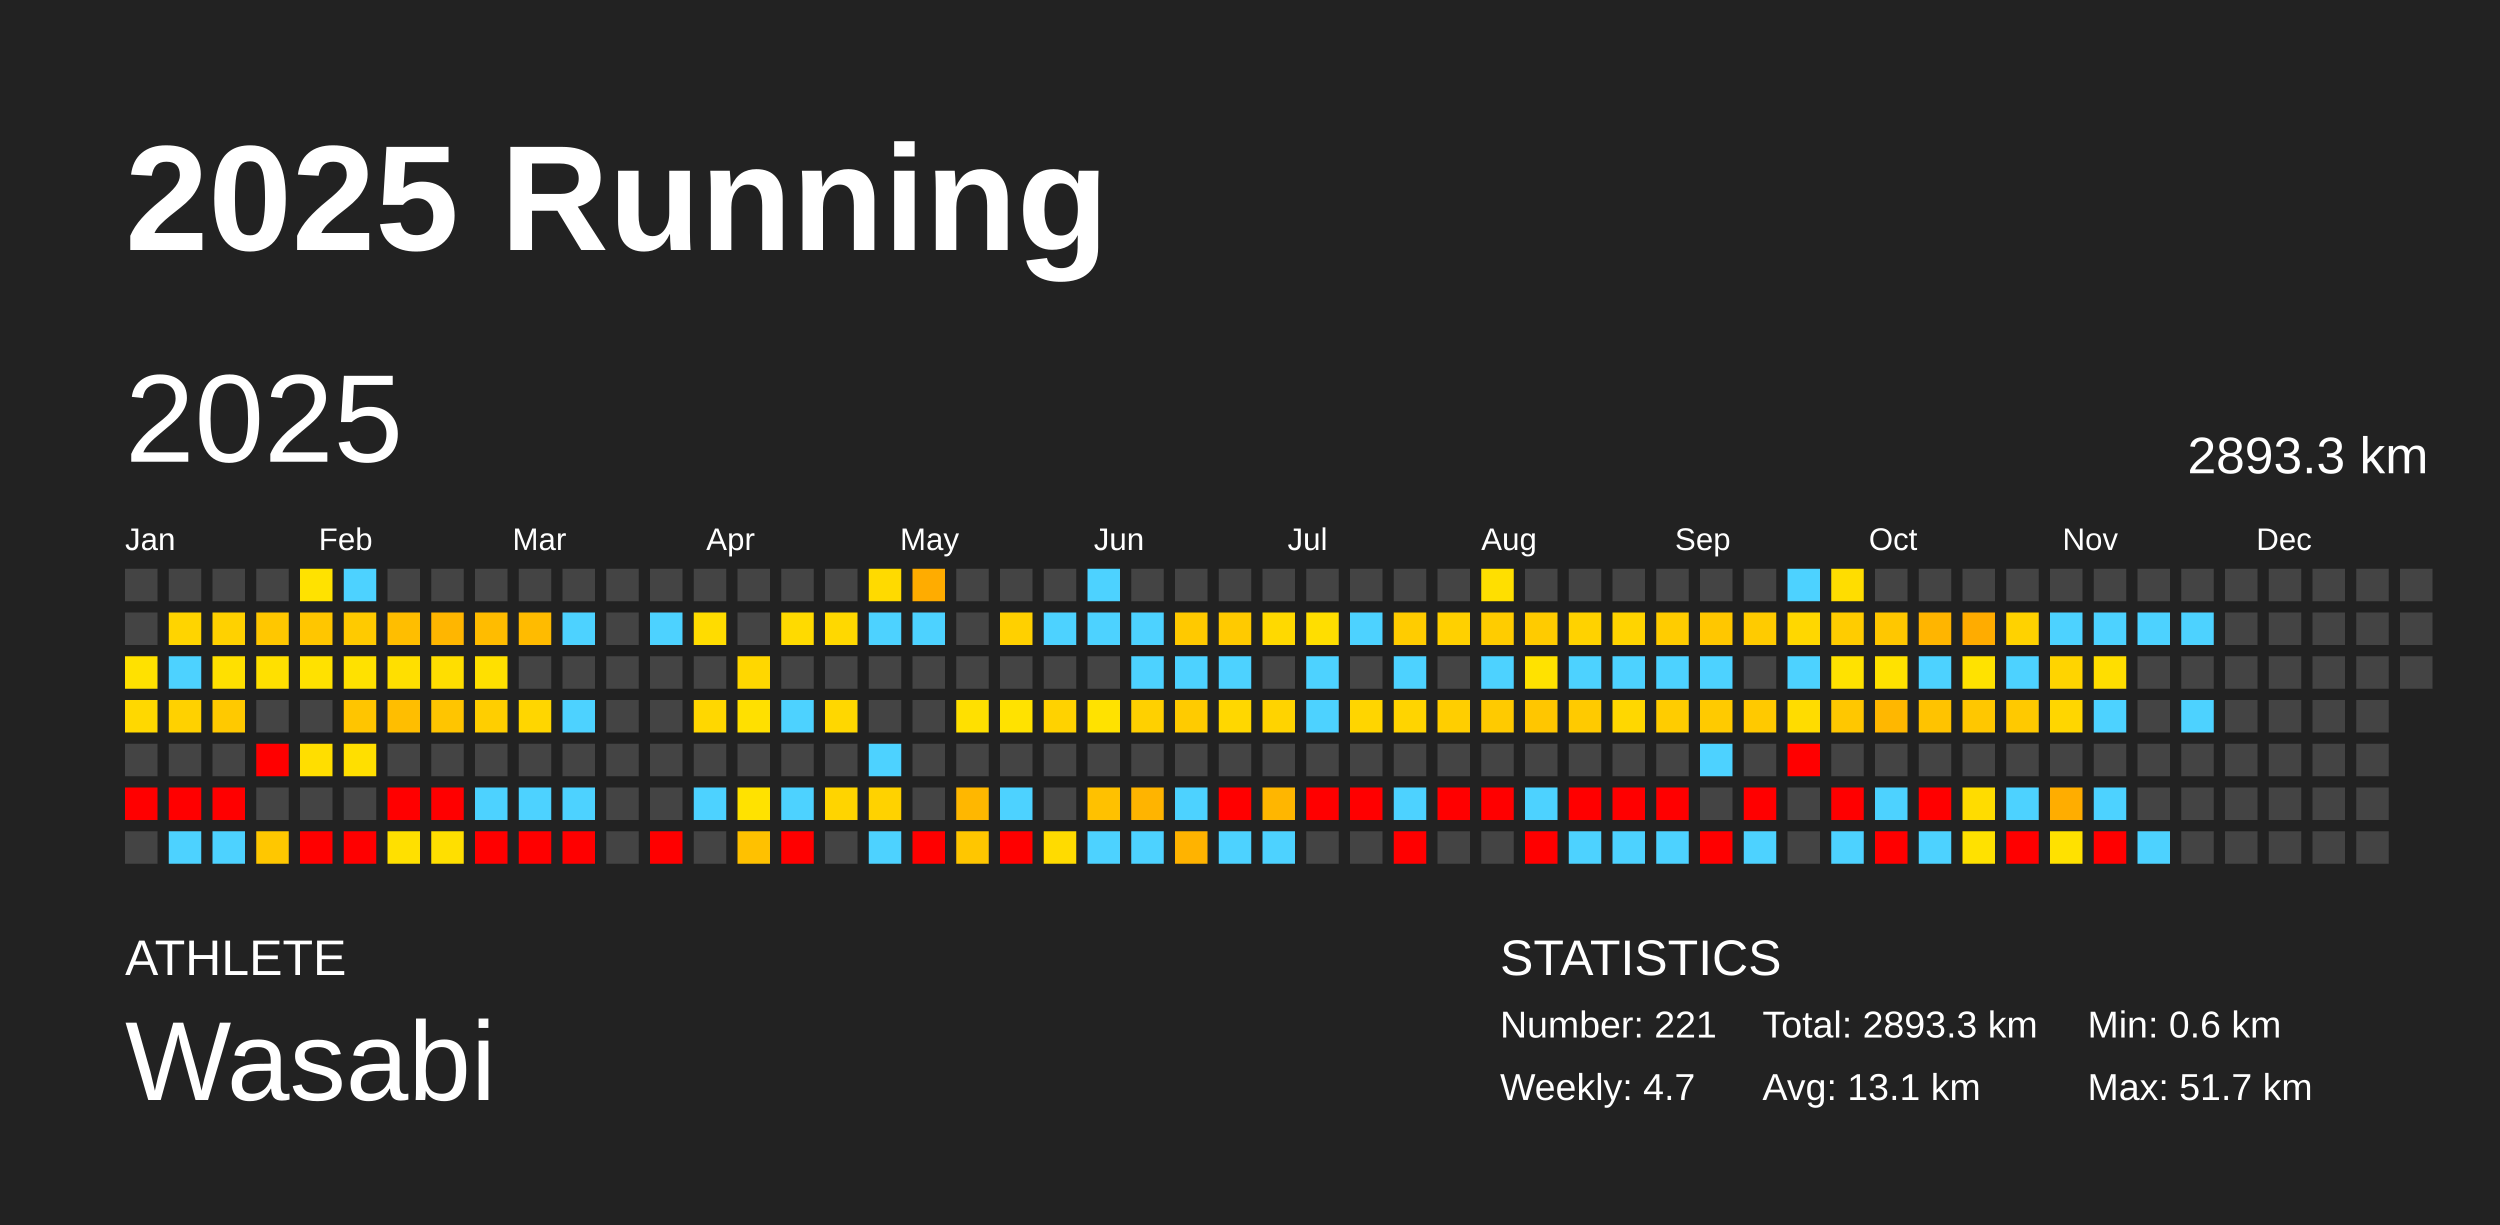
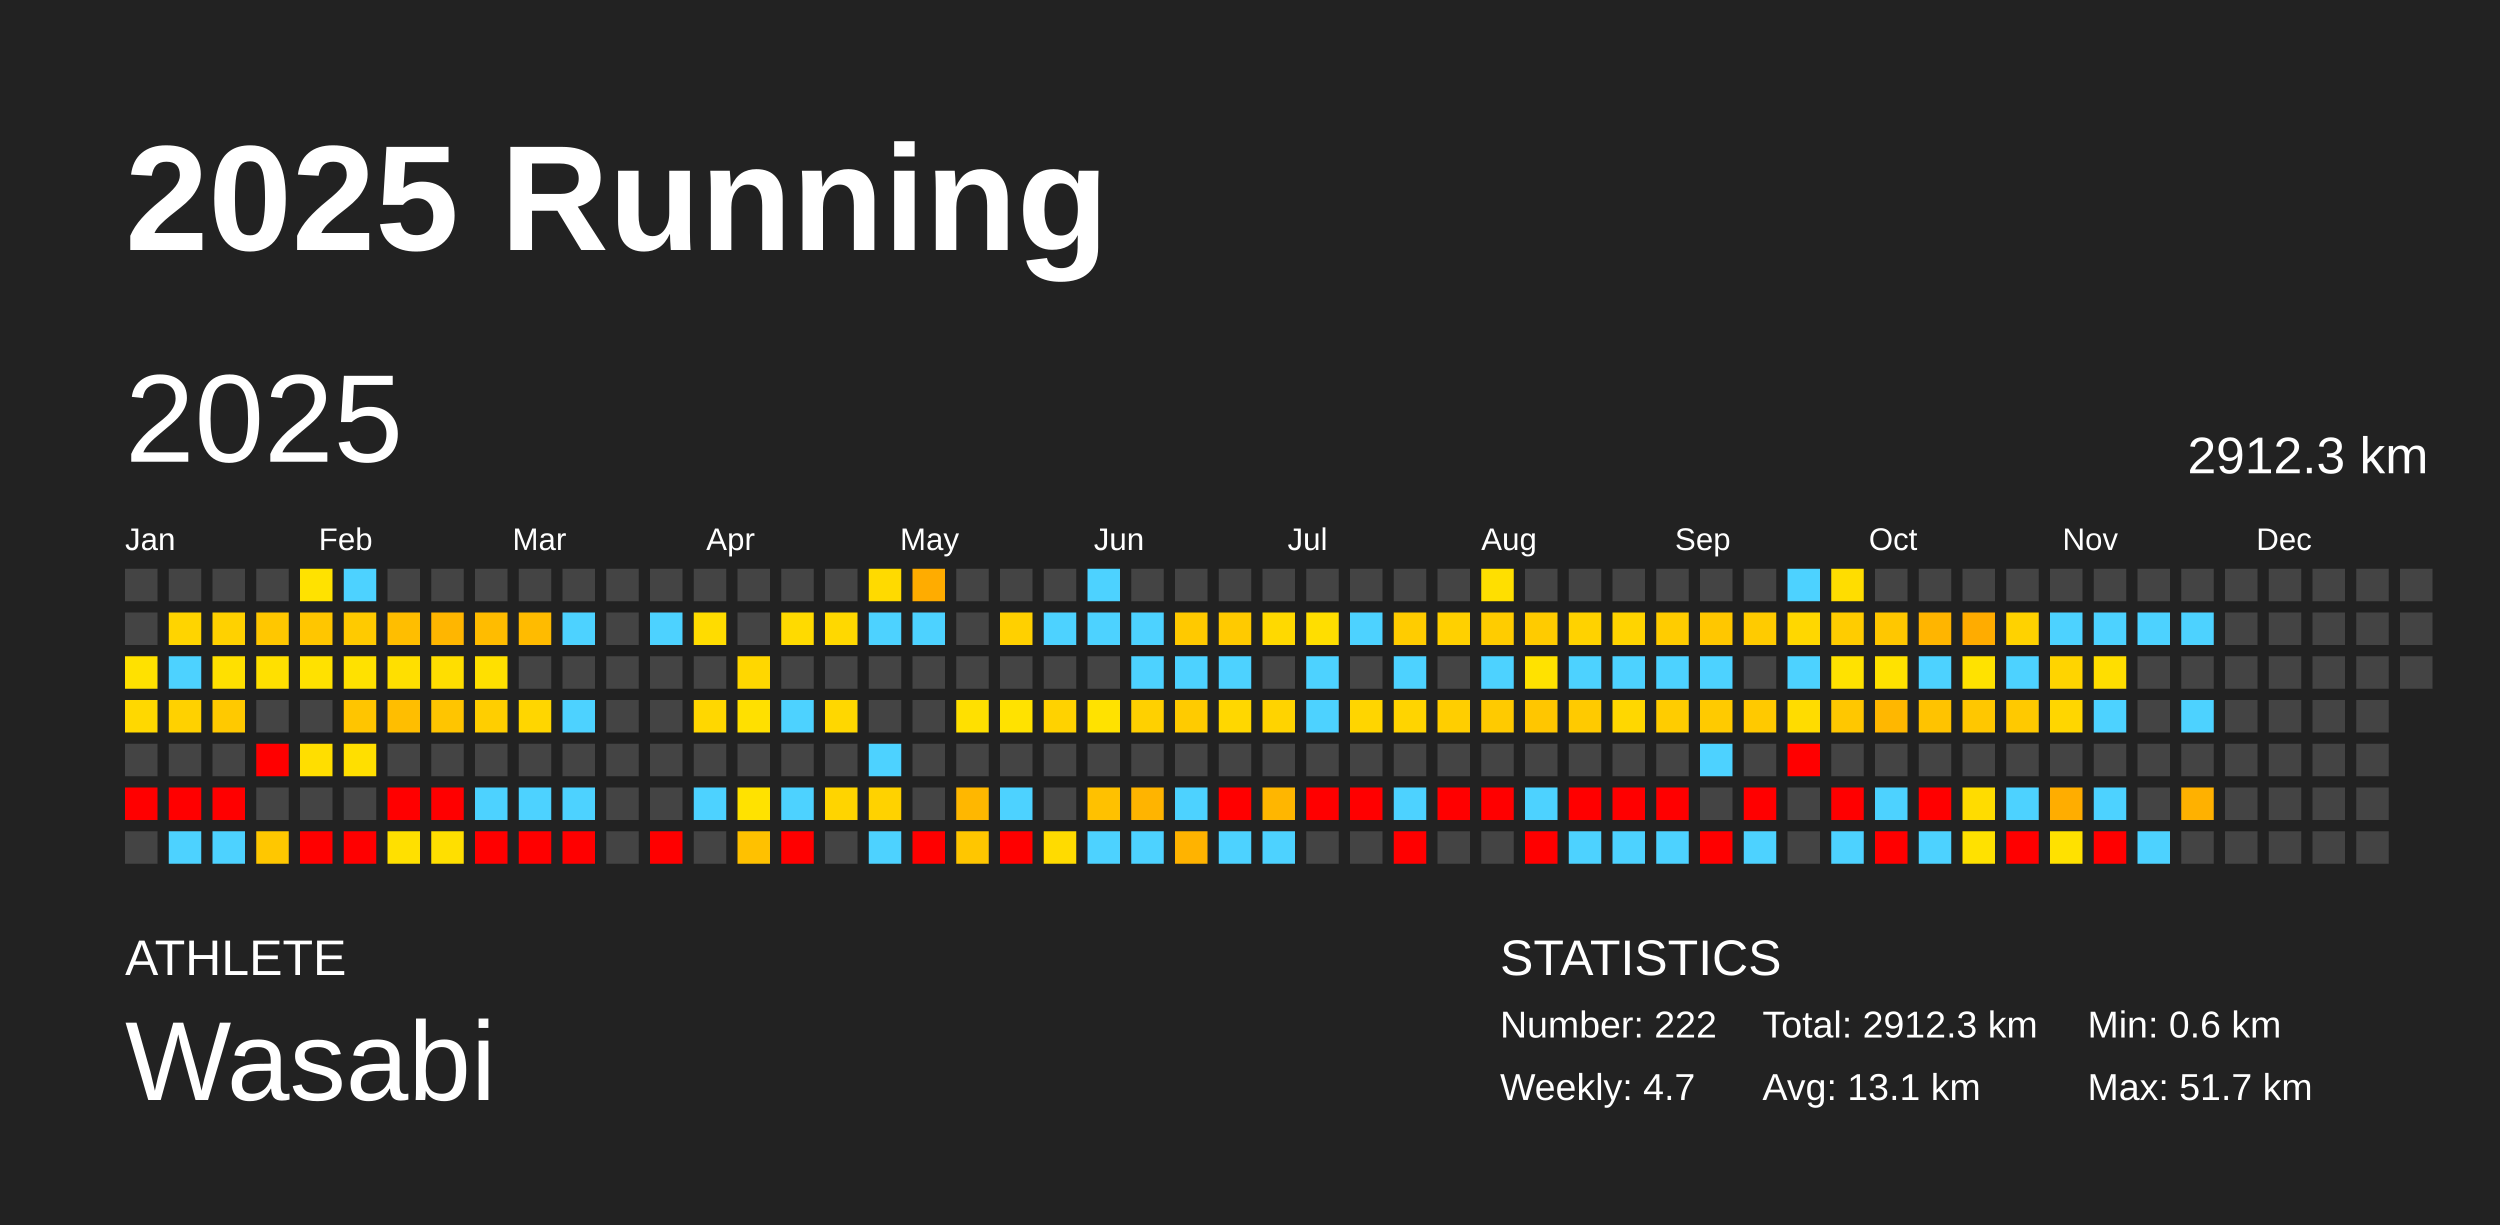
<svg xmlns="http://www.w3.org/2000/svg" baseProfile="full" height="98mm" version="1.1" viewBox="0,0,200,98" width="200mm">
  <defs />
  <rect fill="#222222" height="98" width="200" x="0" y="0" />
  <text fill="#FFFFFF" style="font-size:12px; font-family:Arial; font-weight:bold;" x="10" y="20">2025 Running</text>
  <text fill="#FFFFFF" style="font-size:4px; font-family:Arial" x="10" y="78">ATHLETE</text>
  <text fill="#FFFFFF" style="font-size:9px; font-family:Arial" x="10" y="88">Wasabi</text>
  <text fill="#FFFFFF" style="font-size:4px; font-family:Arial" x="120" y="78">STATISTICS</text>
-   <text fill="#FFFFFF" style="font-size:3px; font-family:Arial" x="120" y="83">Number: 221</text>
+   <text fill="#FFFFFF" style="font-size:3px; font-family:Arial" x="120" y="83">Number: 222</text>
  <text fill="#FFFFFF" style="font-size:3px; font-family:Arial" x="120" y="88">Weekly: 4.7</text>
-   <text fill="#FFFFFF" style="font-size:3px; font-family:Arial" x="141" y="83">Total: 2893.3 km</text>
+   <text fill="#FFFFFF" style="font-size:3px; font-family:Arial" x="141" y="83">Total: 2912.3 km</text>
  <text fill="#FFFFFF" style="font-size:3px; font-family:Arial" x="141" y="88">Avg: 13.1 km</text>
  <text fill="#FFFFFF" style="font-size:3px; font-family:Arial" x="167" y="83">Min: 0.6 km</text>
  <text fill="#FFFFFF" style="font-size:3px; font-family:Arial" x="167" y="88">Max: 51.7 km</text>
  <text dominant-baseline="hanging" fill="#FFFFFF" style="font-size:10.0px; font-family:Arial;" x="10" y="30">2025</text>
-   <text dominant-baseline="hanging" fill="#FFFFFF" style="font-size:4.125px; font-family:Arial;" x="175" y="35">2893.3 km</text>
+   <text dominant-baseline="hanging" fill="#FFFFFF" style="font-size:4.125px; font-family:Arial;" x="175" y="35">2912.3 km</text>
  <text fill="#FFFFFF" style="font-size:2.5px; font-family:Arial" x="10.0" y="44">Jan</text>
  <text fill="#FFFFFF" style="font-size:2.5px; font-family:Arial" x="25.5" y="44">Feb</text>
  <text fill="#FFFFFF" style="font-size:2.5px; font-family:Arial" x="41.0" y="44">Mar</text>
  <text fill="#FFFFFF" style="font-size:2.5px; font-family:Arial" x="56.5" y="44">Apr</text>
  <text fill="#FFFFFF" style="font-size:2.5px; font-family:Arial" x="72.0" y="44">May</text>
  <text fill="#FFFFFF" style="font-size:2.5px; font-family:Arial" x="87.5" y="44">Jun</text>
  <text fill="#FFFFFF" style="font-size:2.5px; font-family:Arial" x="103.0" y="44">Jul</text>
  <text fill="#FFFFFF" style="font-size:2.5px; font-family:Arial" x="118.5" y="44">Aug</text>
  <text fill="#FFFFFF" style="font-size:2.5px; font-family:Arial" x="134.0" y="44">Sep</text>
  <text fill="#FFFFFF" style="font-size:2.5px; font-family:Arial" x="149.5" y="44">Oct</text>
  <text fill="#FFFFFF" style="font-size:2.5px; font-family:Arial" x="165.0" y="44">Nov</text>
  <text fill="#FFFFFF" style="font-size:2.5px; font-family:Arial" x="180.5" y="44">Dec</text>
  <rect fill="#444444" height="2.6" width="2.6" x="10.0" y="45.5" />
  <rect fill="#444444" height="2.6" width="2.6" x="10.0" y="49.0" />
  <rect fill="#ffe100" height="2.6" width="2.6" x="10.0" y="52.5" />
  <rect fill="#ffd800" height="2.6" width="2.6" x="10.0" y="56.0" />
  <rect fill="#444444" height="2.6" width="2.6" x="10.0" y="59.5" />
  <rect fill="red" height="2.6" width="2.6" x="10.0" y="63.0" />
  <rect fill="#444444" height="2.6" width="2.6" x="10.0" y="66.5" />
  <rect fill="#444444" height="2.6" width="2.6" x="13.5" y="45.5" />
  <rect fill="#ffd400" height="2.6" width="2.6" x="13.5" y="49.0" />
  <rect fill="#4dd2ff" height="2.6" width="2.6" x="13.5" y="52.5" />
  <rect fill="#ffd100" height="2.6" width="2.6" x="13.5" y="56.0" />
  <rect fill="#444444" height="2.6" width="2.6" x="13.5" y="59.5" />
  <rect fill="red" height="2.6" width="2.6" x="13.5" y="63.0" />
  <rect fill="#4dd2ff" height="2.6" width="2.6" x="13.5" y="66.5" />
  <rect fill="#444444" height="2.6" width="2.6" x="17.0" y="45.5" />
  <rect fill="#ffd100" height="2.6" width="2.6" x="17.0" y="49.0" />
  <rect fill="#ffe000" height="2.6" width="2.6" x="17.0" y="52.5" />
  <rect fill="#ffc900" height="2.6" width="2.6" x="17.0" y="56.0" />
  <rect fill="#444444" height="2.6" width="2.6" x="17.0" y="59.5" />
  <rect fill="red" height="2.6" width="2.6" x="17.0" y="63.0" />
  <rect fill="#4dd2ff" height="2.6" width="2.6" x="17.0" y="66.5" />
  <rect fill="#444444" height="2.6" width="2.6" x="20.5" y="45.5" />
  <rect fill="#ffc700" height="2.6" width="2.6" x="20.5" y="49.0" />
  <rect fill="#ffe000" height="2.6" width="2.6" x="20.5" y="52.5" />
  <rect fill="#444444" height="2.6" width="2.6" x="20.5" y="56.0" />
  <rect fill="red" height="2.6" width="2.6" x="20.5" y="59.5" />
  <rect fill="#444444" height="2.6" width="2.6" x="20.5" y="63.0" />
  <rect fill="#ffc700" height="2.6" width="2.6" x="20.5" y="66.5" />
  <rect fill="#ffe200" height="2.6" width="2.6" x="24.0" y="45.5" />
  <rect fill="#ffc600" height="2.6" width="2.6" x="24.0" y="49.0" />
  <rect fill="#ffe100" height="2.6" width="2.6" x="24.0" y="52.5" />
  <rect fill="#444444" height="2.6" width="2.6" x="24.0" y="56.0" />
  <rect fill="#ffde00" height="2.6" width="2.6" x="24.0" y="59.5" />
  <rect fill="#444444" height="2.6" width="2.6" x="24.0" y="63.0" />
  <rect fill="red" height="2.6" width="2.6" x="24.0" y="66.5" />
  <rect fill="#4dd2ff" height="2.6" width="2.6" x="27.5" y="45.5" />
  <rect fill="#ffca00" height="2.6" width="2.6" x="27.5" y="49.0" />
  <rect fill="#ffe100" height="2.6" width="2.6" x="27.5" y="52.5" />
  <rect fill="#ffc500" height="2.6" width="2.6" x="27.5" y="56.0" />
  <rect fill="#ffdf00" height="2.6" width="2.6" x="27.5" y="59.5" />
  <rect fill="#444444" height="2.6" width="2.6" x="27.5" y="63.0" />
  <rect fill="red" height="2.6" width="2.6" x="27.5" y="66.5" />
  <rect fill="#444444" height="2.6" width="2.6" x="31.0" y="45.5" />
  <rect fill="#ffbe00" height="2.6" width="2.6" x="31.0" y="49.0" />
  <rect fill="#ffdf00" height="2.6" width="2.6" x="31.0" y="52.5" />
  <rect fill="#ffbe00" height="2.6" width="2.6" x="31.0" y="56.0" />
  <rect fill="#444444" height="2.6" width="2.6" x="31.0" y="59.5" />
  <rect fill="red" height="2.6" width="2.6" x="31.0" y="63.0" />
  <rect fill="#ffe000" height="2.6" width="2.6" x="31.0" y="66.5" />
  <rect fill="#444444" height="2.6" width="2.6" x="34.5" y="45.5" />
  <rect fill="#ffb600" height="2.6" width="2.6" x="34.5" y="49.0" />
  <rect fill="#ffde00" height="2.6" width="2.6" x="34.5" y="52.5" />
  <rect fill="#ffc500" height="2.6" width="2.6" x="34.5" y="56.0" />
  <rect fill="#444444" height="2.6" width="2.6" x="34.5" y="59.5" />
  <rect fill="red" height="2.6" width="2.6" x="34.5" y="63.0" />
  <rect fill="#ffdf00" height="2.6" width="2.6" x="34.5" y="66.5" />
  <rect fill="#444444" height="2.6" width="2.6" x="38.0" y="45.5" />
  <rect fill="#ffbc00" height="2.6" width="2.6" x="38.0" y="49.0" />
  <rect fill="#ffe000" height="2.6" width="2.6" x="38.0" y="52.5" />
  <rect fill="#ffce00" height="2.6" width="2.6" x="38.0" y="56.0" />
  <rect fill="#444444" height="2.6" width="2.6" x="38.0" y="59.5" />
  <rect fill="#4dd2ff" height="2.6" width="2.6" x="38.0" y="63.0" />
  <rect fill="red" height="2.6" width="2.6" x="38.0" y="66.5" />
  <rect fill="#444444" height="2.6" width="2.6" x="41.5" y="45.5" />
  <rect fill="#ffbb00" height="2.6" width="2.6" x="41.5" y="49.0" />
  <rect fill="#444444" height="2.6" width="2.6" x="41.5" y="52.5" />
  <rect fill="#ffd600" height="2.6" width="2.6" x="41.5" y="56.0" />
  <rect fill="#444444" height="2.6" width="2.6" x="41.5" y="59.5" />
  <rect fill="#4dd2ff" height="2.6" width="2.6" x="41.5" y="63.0" />
  <rect fill="red" height="2.6" width="2.6" x="41.5" y="66.5" />
  <rect fill="#444444" height="2.6" width="2.6" x="45.0" y="45.5" />
  <rect fill="#4dd2ff" height="2.6" width="2.6" x="45.0" y="49.0" />
  <rect fill="#444444" height="2.6" width="2.6" x="45.0" y="52.5" />
  <rect fill="#4dd2ff" height="2.6" width="2.6" x="45.0" y="56.0" />
  <rect fill="#444444" height="2.6" width="2.6" x="45.0" y="59.5" />
  <rect fill="#4dd2ff" height="2.6" width="2.6" x="45.0" y="63.0" />
  <rect fill="red" height="2.6" width="2.6" x="45.0" y="66.5" />
  <rect fill="#444444" height="2.6" width="2.6" x="48.5" y="45.5" />
  <rect fill="#444444" height="2.6" width="2.6" x="48.5" y="49.0" />
  <rect fill="#444444" height="2.6" width="2.6" x="48.5" y="52.5" />
  <rect fill="#444444" height="2.6" width="2.6" x="48.5" y="56.0" />
  <rect fill="#444444" height="2.6" width="2.6" x="48.5" y="59.5" />
  <rect fill="#444444" height="2.6" width="2.6" x="48.5" y="63.0" />
  <rect fill="#444444" height="2.6" width="2.6" x="48.5" y="66.5" />
  <rect fill="#444444" height="2.6" width="2.6" x="52.0" y="45.5" />
  <rect fill="#4dd2ff" height="2.6" width="2.6" x="52.0" y="49.0" />
  <rect fill="#444444" height="2.6" width="2.6" x="52.0" y="52.5" />
  <rect fill="#444444" height="2.6" width="2.6" x="52.0" y="56.0" />
  <rect fill="#444444" height="2.6" width="2.6" x="52.0" y="59.5" />
  <rect fill="#444444" height="2.6" width="2.6" x="52.0" y="63.0" />
  <rect fill="red" height="2.6" width="2.6" x="52.0" y="66.5" />
  <rect fill="#444444" height="2.6" width="2.6" x="55.5" y="45.5" />
  <rect fill="#ffdc00" height="2.6" width="2.6" x="55.5" y="49.0" />
  <rect fill="#444444" height="2.6" width="2.6" x="55.5" y="52.5" />
  <rect fill="#ffd700" height="2.6" width="2.6" x="55.5" y="56.0" />
  <rect fill="#444444" height="2.6" width="2.6" x="55.5" y="59.5" />
  <rect fill="#4dd2ff" height="2.6" width="2.6" x="55.5" y="63.0" />
  <rect fill="#444444" height="2.6" width="2.6" x="55.5" y="66.5" />
  <rect fill="#444444" height="2.6" width="2.6" x="59.0" y="45.5" />
  <rect fill="#444444" height="2.6" width="2.6" x="59.0" y="49.0" />
  <rect fill="#ffd700" height="2.6" width="2.6" x="59.0" y="52.5" />
  <rect fill="#ffe000" height="2.6" width="2.6" x="59.0" y="56.0" />
  <rect fill="#444444" height="2.6" width="2.6" x="59.0" y="59.5" />
  <rect fill="#ffe200" height="2.6" width="2.6" x="59.0" y="63.0" />
  <rect fill="#ffc100" height="2.6" width="2.6" x="59.0" y="66.5" />
  <rect fill="#444444" height="2.6" width="2.6" x="62.5" y="45.5" />
  <rect fill="#ffda00" height="2.6" width="2.6" x="62.5" y="49.0" />
  <rect fill="#444444" height="2.6" width="2.6" x="62.5" y="52.5" />
  <rect fill="#4dd2ff" height="2.6" width="2.6" x="62.5" y="56.0" />
  <rect fill="#444444" height="2.6" width="2.6" x="62.5" y="59.5" />
  <rect fill="#4dd2ff" height="2.6" width="2.6" x="62.5" y="63.0" />
  <rect fill="red" height="2.6" width="2.6" x="62.5" y="66.5" />
  <rect fill="#444444" height="2.6" width="2.6" x="66.0" y="45.5" />
  <rect fill="#ffd800" height="2.6" width="2.6" x="66.0" y="49.0" />
  <rect fill="#444444" height="2.6" width="2.6" x="66.0" y="52.5" />
  <rect fill="#ffd700" height="2.6" width="2.6" x="66.0" y="56.0" />
  <rect fill="#444444" height="2.6" width="2.6" x="66.0" y="59.5" />
  <rect fill="#ffd400" height="2.6" width="2.6" x="66.0" y="63.0" />
  <rect fill="#444444" height="2.6" width="2.6" x="66.0" y="66.5" />
  <rect fill="#ffda00" height="2.6" width="2.6" x="69.5" y="45.5" />
  <rect fill="#4dd2ff" height="2.6" width="2.6" x="69.5" y="49.0" />
  <rect fill="#444444" height="2.6" width="2.6" x="69.5" y="52.5" />
  <rect fill="#444444" height="2.6" width="2.6" x="69.5" y="56.0" />
  <rect fill="#4dd2ff" height="2.6" width="2.6" x="69.5" y="59.5" />
  <rect fill="#ffd200" height="2.6" width="2.6" x="69.5" y="63.0" />
  <rect fill="#4dd2ff" height="2.6" width="2.6" x="69.5" y="66.5" />
  <rect fill="#ffac00" height="2.6" width="2.6" x="73.0" y="45.5" />
  <rect fill="#4dd2ff" height="2.6" width="2.6" x="73.0" y="49.0" />
  <rect fill="#444444" height="2.6" width="2.6" x="73.0" y="52.5" />
  <rect fill="#444444" height="2.6" width="2.6" x="73.0" y="56.0" />
  <rect fill="#444444" height="2.6" width="2.6" x="73.0" y="59.5" />
  <rect fill="#444444" height="2.6" width="2.6" x="73.0" y="63.0" />
  <rect fill="red" height="2.6" width="2.6" x="73.0" y="66.5" />
  <rect fill="#444444" height="2.6" width="2.6" x="76.5" y="45.5" />
  <rect fill="#444444" height="2.6" width="2.6" x="76.5" y="49.0" />
  <rect fill="#444444" height="2.6" width="2.6" x="76.5" y="52.5" />
  <rect fill="#ffe000" height="2.6" width="2.6" x="76.5" y="56.0" />
  <rect fill="#444444" height="2.6" width="2.6" x="76.5" y="59.5" />
  <rect fill="#ffb700" height="2.6" width="2.6" x="76.5" y="63.0" />
  <rect fill="#ffc600" height="2.6" width="2.6" x="76.5" y="66.5" />
  <rect fill="#444444" height="2.6" width="2.6" x="80.0" y="45.5" />
  <rect fill="#ffd000" height="2.6" width="2.6" x="80.0" y="49.0" />
  <rect fill="#444444" height="2.6" width="2.6" x="80.0" y="52.5" />
  <rect fill="#ffe200" height="2.6" width="2.6" x="80.0" y="56.0" />
  <rect fill="#444444" height="2.6" width="2.6" x="80.0" y="59.5" />
  <rect fill="#4dd2ff" height="2.6" width="2.6" x="80.0" y="63.0" />
  <rect fill="red" height="2.6" width="2.6" x="80.0" y="66.5" />
  <rect fill="#444444" height="2.6" width="2.6" x="83.5" y="45.5" />
  <rect fill="#4dd2ff" height="2.6" width="2.6" x="83.5" y="49.0" />
  <rect fill="#444444" height="2.6" width="2.6" x="83.5" y="52.5" />
  <rect fill="#ffd200" height="2.6" width="2.6" x="83.5" y="56.0" />
  <rect fill="#444444" height="2.6" width="2.6" x="83.5" y="59.5" />
  <rect fill="#444444" height="2.6" width="2.6" x="83.5" y="63.0" />
  <rect fill="#ffdb00" height="2.6" width="2.6" x="83.5" y="66.5" />
  <rect fill="#4dd2ff" height="2.6" width="2.6" x="87.0" y="45.5" />
  <rect fill="#4dd2ff" height="2.6" width="2.6" x="87.0" y="49.0" />
  <rect fill="#444444" height="2.6" width="2.6" x="87.0" y="52.5" />
  <rect fill="#ffe200" height="2.6" width="2.6" x="87.0" y="56.0" />
  <rect fill="#444444" height="2.6" width="2.6" x="87.0" y="59.5" />
  <rect fill="#ffc100" height="2.6" width="2.6" x="87.0" y="63.0" />
  <rect fill="#4dd2ff" height="2.6" width="2.6" x="87.0" y="66.5" />
  <rect fill="#444444" height="2.6" width="2.6" x="90.5" y="45.5" />
  <rect fill="#4dd2ff" height="2.6" width="2.6" x="90.5" y="49.0" />
  <rect fill="#4dd2ff" height="2.6" width="2.6" x="90.5" y="52.5" />
  <rect fill="#ffd000" height="2.6" width="2.6" x="90.5" y="56.0" />
  <rect fill="#444444" height="2.6" width="2.6" x="90.5" y="59.5" />
  <rect fill="#ffb400" height="2.6" width="2.6" x="90.5" y="63.0" />
  <rect fill="#4dd2ff" height="2.6" width="2.6" x="90.5" y="66.5" />
  <rect fill="#444444" height="2.6" width="2.6" x="94.0" y="45.5" />
  <rect fill="#ffc900" height="2.6" width="2.6" x="94.0" y="49.0" />
  <rect fill="#4dd2ff" height="2.6" width="2.6" x="94.0" y="52.5" />
  <rect fill="#ffcb00" height="2.6" width="2.6" x="94.0" y="56.0" />
  <rect fill="#444444" height="2.6" width="2.6" x="94.0" y="59.5" />
  <rect fill="#4dd2ff" height="2.6" width="2.6" x="94.0" y="63.0" />
  <rect fill="#ffb300" height="2.6" width="2.6" x="94.0" y="66.5" />
  <rect fill="#444444" height="2.6" width="2.6" x="97.5" y="45.5" />
  <rect fill="#ffca00" height="2.6" width="2.6" x="97.5" y="49.0" />
  <rect fill="#4dd2ff" height="2.6" width="2.6" x="97.5" y="52.5" />
  <rect fill="#ffd700" height="2.6" width="2.6" x="97.5" y="56.0" />
  <rect fill="#444444" height="2.6" width="2.6" x="97.5" y="59.5" />
  <rect fill="red" height="2.6" width="2.6" x="97.5" y="63.0" />
  <rect fill="#4dd2ff" height="2.6" width="2.6" x="97.5" y="66.5" />
  <rect fill="#444444" height="2.6" width="2.6" x="101.0" y="45.5" />
  <rect fill="#ffd900" height="2.6" width="2.6" x="101.0" y="49.0" />
  <rect fill="#444444" height="2.6" width="2.6" x="101.0" y="52.5" />
  <rect fill="#ffd300" height="2.6" width="2.6" x="101.0" y="56.0" />
  <rect fill="#444444" height="2.6" width="2.6" x="101.0" y="59.5" />
  <rect fill="#ffb600" height="2.6" width="2.6" x="101.0" y="63.0" />
  <rect fill="#4dd2ff" height="2.6" width="2.6" x="101.0" y="66.5" />
  <rect fill="#444444" height="2.6" width="2.6" x="104.5" y="45.5" />
  <rect fill="#ffde00" height="2.6" width="2.6" x="104.5" y="49.0" />
  <rect fill="#4dd2ff" height="2.6" width="2.6" x="104.5" y="52.5" />
  <rect fill="#4dd2ff" height="2.6" width="2.6" x="104.5" y="56.0" />
  <rect fill="#444444" height="2.6" width="2.6" x="104.5" y="59.5" />
  <rect fill="red" height="2.6" width="2.6" x="104.5" y="63.0" />
  <rect fill="#444444" height="2.6" width="2.6" x="104.5" y="66.5" />
  <rect fill="#444444" height="2.6" width="2.6" x="108.0" y="45.5" />
  <rect fill="#4dd2ff" height="2.6" width="2.6" x="108.0" y="49.0" />
  <rect fill="#444444" height="2.6" width="2.6" x="108.0" y="52.5" />
  <rect fill="#ffd500" height="2.6" width="2.6" x="108.0" y="56.0" />
  <rect fill="#444444" height="2.6" width="2.6" x="108.0" y="59.5" />
  <rect fill="red" height="2.6" width="2.6" x="108.0" y="63.0" />
  <rect fill="#444444" height="2.6" width="2.6" x="108.0" y="66.5" />
  <rect fill="#444444" height="2.6" width="2.6" x="111.5" y="45.5" />
  <rect fill="#ffcc00" height="2.6" width="2.6" x="111.5" y="49.0" />
  <rect fill="#4dd2ff" height="2.6" width="2.6" x="111.5" y="52.5" />
  <rect fill="#ffd400" height="2.6" width="2.6" x="111.5" y="56.0" />
  <rect fill="#444444" height="2.6" width="2.6" x="111.5" y="59.5" />
  <rect fill="#4dd2ff" height="2.6" width="2.6" x="111.5" y="63.0" />
  <rect fill="red" height="2.6" width="2.6" x="111.5" y="66.5" />
  <rect fill="#444444" height="2.6" width="2.6" x="115.0" y="45.5" />
  <rect fill="#ffd000" height="2.6" width="2.6" x="115.0" y="49.0" />
  <rect fill="#444444" height="2.6" width="2.6" x="115.0" y="52.5" />
  <rect fill="#ffce00" height="2.6" width="2.6" x="115.0" y="56.0" />
  <rect fill="#444444" height="2.6" width="2.6" x="115.0" y="59.5" />
  <rect fill="red" height="2.6" width="2.6" x="115.0" y="63.0" />
  <rect fill="#444444" height="2.6" width="2.6" x="115.0" y="66.5" />
  <rect fill="#ffdf00" height="2.6" width="2.6" x="118.5" y="45.5" />
  <rect fill="#ffcc00" height="2.6" width="2.6" x="118.5" y="49.0" />
  <rect fill="#4dd2ff" height="2.6" width="2.6" x="118.5" y="52.5" />
  <rect fill="#ffca00" height="2.6" width="2.6" x="118.5" y="56.0" />
  <rect fill="#444444" height="2.6" width="2.6" x="118.5" y="59.5" />
  <rect fill="red" height="2.6" width="2.6" x="118.5" y="63.0" />
  <rect fill="#444444" height="2.6" width="2.6" x="118.5" y="66.5" />
  <rect fill="#444444" height="2.6" width="2.6" x="122.0" y="45.5" />
  <rect fill="#ffcb00" height="2.6" width="2.6" x="122.0" y="49.0" />
  <rect fill="#ffe200" height="2.6" width="2.6" x="122.0" y="52.5" />
  <rect fill="#ffc600" height="2.6" width="2.6" x="122.0" y="56.0" />
  <rect fill="#444444" height="2.6" width="2.6" x="122.0" y="59.5" />
  <rect fill="#4dd2ff" height="2.6" width="2.6" x="122.0" y="63.0" />
  <rect fill="red" height="2.6" width="2.6" x="122.0" y="66.5" />
  <rect fill="#444444" height="2.6" width="2.6" x="125.5" y="45.5" />
  <rect fill="#ffd200" height="2.6" width="2.6" x="125.5" y="49.0" />
  <rect fill="#4dd2ff" height="2.6" width="2.6" x="125.5" y="52.5" />
  <rect fill="#ffca00" height="2.6" width="2.6" x="125.5" y="56.0" />
  <rect fill="#444444" height="2.6" width="2.6" x="125.5" y="59.5" />
  <rect fill="red" height="2.6" width="2.6" x="125.5" y="63.0" />
  <rect fill="#4dd2ff" height="2.6" width="2.6" x="125.5" y="66.5" />
  <rect fill="#444444" height="2.6" width="2.6" x="129.0" y="45.5" />
  <rect fill="#ffd400" height="2.6" width="2.6" x="129.0" y="49.0" />
  <rect fill="#4dd2ff" height="2.6" width="2.6" x="129.0" y="52.5" />
  <rect fill="#ffd700" height="2.6" width="2.6" x="129.0" y="56.0" />
  <rect fill="#444444" height="2.6" width="2.6" x="129.0" y="59.5" />
  <rect fill="red" height="2.6" width="2.6" x="129.0" y="63.0" />
  <rect fill="#4dd2ff" height="2.6" width="2.6" x="129.0" y="66.5" />
  <rect fill="#444444" height="2.6" width="2.6" x="132.5" y="45.5" />
  <rect fill="#ffcc00" height="2.6" width="2.6" x="132.5" y="49.0" />
  <rect fill="#4dd2ff" height="2.6" width="2.6" x="132.5" y="52.5" />
  <rect fill="#ffcc00" height="2.6" width="2.6" x="132.5" y="56.0" />
  <rect fill="#444444" height="2.6" width="2.6" x="132.5" y="59.5" />
  <rect fill="red" height="2.6" width="2.6" x="132.5" y="63.0" />
  <rect fill="#4dd2ff" height="2.6" width="2.6" x="132.5" y="66.5" />
  <rect fill="#444444" height="2.6" width="2.6" x="136.0" y="45.5" />
  <rect fill="#ffc700" height="2.6" width="2.6" x="136.0" y="49.0" />
  <rect fill="#4dd2ff" height="2.6" width="2.6" x="136.0" y="52.5" />
  <rect fill="#ffca00" height="2.6" width="2.6" x="136.0" y="56.0" />
  <rect fill="#4dd2ff" height="2.6" width="2.6" x="136.0" y="59.5" />
  <rect fill="#444444" height="2.6" width="2.6" x="136.0" y="63.0" />
  <rect fill="red" height="2.6" width="2.6" x="136.0" y="66.5" />
  <rect fill="#444444" height="2.6" width="2.6" x="139.5" y="45.5" />
  <rect fill="#ffcb00" height="2.6" width="2.6" x="139.5" y="49.0" />
  <rect fill="#444444" height="2.6" width="2.6" x="139.5" y="52.5" />
  <rect fill="#ffc900" height="2.6" width="2.6" x="139.5" y="56.0" />
  <rect fill="#444444" height="2.6" width="2.6" x="139.5" y="59.5" />
  <rect fill="red" height="2.6" width="2.6" x="139.5" y="63.0" />
  <rect fill="#4dd2ff" height="2.6" width="2.6" x="139.5" y="66.5" />
  <rect fill="#4dd2ff" height="2.6" width="2.6" x="143.0" y="45.5" />
  <rect fill="#ffd700" height="2.6" width="2.6" x="143.0" y="49.0" />
  <rect fill="#4dd2ff" height="2.6" width="2.6" x="143.0" y="52.5" />
  <rect fill="#ffdc00" height="2.6" width="2.6" x="143.0" y="56.0" />
  <rect fill="red" height="2.6" width="2.6" x="143.0" y="59.5" />
  <rect fill="#444444" height="2.6" width="2.6" x="143.0" y="63.0" />
  <rect fill="#444444" height="2.6" width="2.6" x="143.0" y="66.5" />
  <rect fill="#ffdd00" height="2.6" width="2.6" x="146.5" y="45.5" />
  <rect fill="#ffcc00" height="2.6" width="2.6" x="146.5" y="49.0" />
  <rect fill="#ffe200" height="2.6" width="2.6" x="146.5" y="52.5" />
  <rect fill="#ffc700" height="2.6" width="2.6" x="146.5" y="56.0" />
  <rect fill="#444444" height="2.6" width="2.6" x="146.5" y="59.5" />
  <rect fill="red" height="2.6" width="2.6" x="146.5" y="63.0" />
  <rect fill="#4dd2ff" height="2.6" width="2.6" x="146.5" y="66.5" />
  <rect fill="#444444" height="2.6" width="2.6" x="150.0" y="45.5" />
  <rect fill="#ffc700" height="2.6" width="2.6" x="150.0" y="49.0" />
  <rect fill="#ffe200" height="2.6" width="2.6" x="150.0" y="52.5" />
  <rect fill="#ffb700" height="2.6" width="2.6" x="150.0" y="56.0" />
  <rect fill="#444444" height="2.6" width="2.6" x="150.0" y="59.5" />
  <rect fill="#4dd2ff" height="2.6" width="2.6" x="150.0" y="63.0" />
  <rect fill="red" height="2.6" width="2.6" x="150.0" y="66.5" />
  <rect fill="#444444" height="2.6" width="2.6" x="153.5" y="45.5" />
  <rect fill="#ffb500" height="2.6" width="2.6" x="153.5" y="49.0" />
  <rect fill="#4dd2ff" height="2.6" width="2.6" x="153.5" y="52.5" />
  <rect fill="#ffc300" height="2.6" width="2.6" x="153.5" y="56.0" />
  <rect fill="#444444" height="2.6" width="2.6" x="153.5" y="59.5" />
  <rect fill="red" height="2.6" width="2.6" x="153.5" y="63.0" />
  <rect fill="#4dd2ff" height="2.6" width="2.6" x="153.5" y="66.5" />
  <rect fill="#444444" height="2.6" width="2.6" x="157.0" y="45.5" />
  <rect fill="#ffac00" height="2.6" width="2.6" x="157.0" y="49.0" />
  <rect fill="#ffe200" height="2.6" width="2.6" x="157.0" y="52.5" />
  <rect fill="#ffc700" height="2.6" width="2.6" x="157.0" y="56.0" />
  <rect fill="#444444" height="2.6" width="2.6" x="157.0" y="59.5" />
  <rect fill="#ffdc00" height="2.6" width="2.6" x="157.0" y="63.0" />
  <rect fill="#ffe100" height="2.6" width="2.6" x="157.0" y="66.5" />
  <rect fill="#444444" height="2.6" width="2.6" x="160.5" y="45.5" />
  <rect fill="#ffd200" height="2.6" width="2.6" x="160.5" y="49.0" />
  <rect fill="#4dd2ff" height="2.6" width="2.6" x="160.5" y="52.5" />
  <rect fill="#ffc900" height="2.6" width="2.6" x="160.5" y="56.0" />
  <rect fill="#444444" height="2.6" width="2.6" x="160.5" y="59.5" />
  <rect fill="#4dd2ff" height="2.6" width="2.6" x="160.5" y="63.0" />
  <rect fill="red" height="2.6" width="2.6" x="160.5" y="66.5" />
  <rect fill="#444444" height="2.6" width="2.6" x="164.0" y="45.5" />
  <rect fill="#4dd2ff" height="2.6" width="2.6" x="164.0" y="49.0" />
  <rect fill="#ffd400" height="2.6" width="2.6" x="164.0" y="52.5" />
  <rect fill="#ffd600" height="2.6" width="2.6" x="164.0" y="56.0" />
  <rect fill="#444444" height="2.6" width="2.6" x="164.0" y="59.5" />
  <rect fill="#ffad00" height="2.6" width="2.6" x="164.0" y="63.0" />
  <rect fill="#ffe100" height="2.6" width="2.6" x="164.0" y="66.5" />
  <rect fill="#444444" height="2.6" width="2.6" x="167.5" y="45.5" />
  <rect fill="#4dd2ff" height="2.6" width="2.6" x="167.5" y="49.0" />
  <rect fill="#ffde00" height="2.6" width="2.6" x="167.5" y="52.5" />
  <rect fill="#4dd2ff" height="2.6" width="2.6" x="167.5" y="56.0" />
  <rect fill="#444444" height="2.6" width="2.6" x="167.5" y="59.5" />
  <rect fill="#4dd2ff" height="2.6" width="2.6" x="167.5" y="63.0" />
  <rect fill="red" height="2.6" width="2.6" x="167.5" y="66.5" />
  <rect fill="#444444" height="2.6" width="2.6" x="171.0" y="45.5" />
  <rect fill="#4dd2ff" height="2.6" width="2.6" x="171.0" y="49.0" />
  <rect fill="#444444" height="2.6" width="2.6" x="171.0" y="52.5" />
  <rect fill="#444444" height="2.6" width="2.6" x="171.0" y="56.0" />
  <rect fill="#444444" height="2.6" width="2.6" x="171.0" y="59.5" />
  <rect fill="#444444" height="2.6" width="2.6" x="171.0" y="63.0" />
  <rect fill="#4dd2ff" height="2.6" width="2.6" x="171.0" y="66.5" />
  <rect fill="#444444" height="2.6" width="2.6" x="174.5" y="45.5" />
  <rect fill="#4dd2ff" height="2.6" width="2.6" x="174.5" y="49.0" />
  <rect fill="#444444" height="2.6" width="2.6" x="174.5" y="52.5" />
  <rect fill="#4dd2ff" height="2.6" width="2.6" x="174.5" y="56.0" />
  <rect fill="#444444" height="2.6" width="2.6" x="174.5" y="59.5" />
-   <rect fill="#444444" height="2.6" width="2.6" x="174.5" y="63.0" />
+   <rect fill="#ffb100" height="2.6" width="2.6" x="174.5" y="63.0" />
  <rect fill="#444444" height="2.6" width="2.6" x="174.5" y="66.5" />
  <rect fill="#444444" height="2.6" width="2.6" x="178.0" y="45.5" />
  <rect fill="#444444" height="2.6" width="2.6" x="178.0" y="49.0" />
  <rect fill="#444444" height="2.6" width="2.6" x="178.0" y="52.5" />
  <rect fill="#444444" height="2.6" width="2.6" x="178.0" y="56.0" />
  <rect fill="#444444" height="2.6" width="2.6" x="178.0" y="59.5" />
  <rect fill="#444444" height="2.6" width="2.6" x="178.0" y="63.0" />
  <rect fill="#444444" height="2.6" width="2.6" x="178.0" y="66.5" />
  <rect fill="#444444" height="2.6" width="2.6" x="181.5" y="45.5" />
  <rect fill="#444444" height="2.6" width="2.6" x="181.5" y="49.0" />
  <rect fill="#444444" height="2.6" width="2.6" x="181.5" y="52.5" />
  <rect fill="#444444" height="2.6" width="2.6" x="181.5" y="56.0" />
  <rect fill="#444444" height="2.6" width="2.6" x="181.5" y="59.5" />
  <rect fill="#444444" height="2.6" width="2.6" x="181.5" y="63.0" />
  <rect fill="#444444" height="2.6" width="2.6" x="181.5" y="66.5" />
  <rect fill="#444444" height="2.6" width="2.6" x="185.0" y="45.5" />
  <rect fill="#444444" height="2.6" width="2.6" x="185.0" y="49.0" />
  <rect fill="#444444" height="2.6" width="2.6" x="185.0" y="52.5" />
  <rect fill="#444444" height="2.6" width="2.6" x="185.0" y="56.0" />
  <rect fill="#444444" height="2.6" width="2.6" x="185.0" y="59.5" />
  <rect fill="#444444" height="2.6" width="2.6" x="185.0" y="63.0" />
  <rect fill="#444444" height="2.6" width="2.6" x="185.0" y="66.5" />
  <rect fill="#444444" height="2.6" width="2.6" x="188.5" y="45.5" />
  <rect fill="#444444" height="2.6" width="2.6" x="188.5" y="49.0" />
  <rect fill="#444444" height="2.6" width="2.6" x="188.5" y="52.5" />
  <rect fill="#444444" height="2.6" width="2.6" x="188.5" y="56.0" />
  <rect fill="#444444" height="2.6" width="2.6" x="188.5" y="59.5" />
  <rect fill="#444444" height="2.6" width="2.6" x="188.5" y="63.0" />
  <rect fill="#444444" height="2.6" width="2.6" x="188.5" y="66.5" />
  <rect fill="#444444" height="2.6" width="2.6" x="192.0" y="45.5" />
  <rect fill="#444444" height="2.6" width="2.6" x="192.0" y="49.0" />
  <rect fill="#444444" height="2.6" width="2.6" x="192.0" y="52.5" />
</svg>
